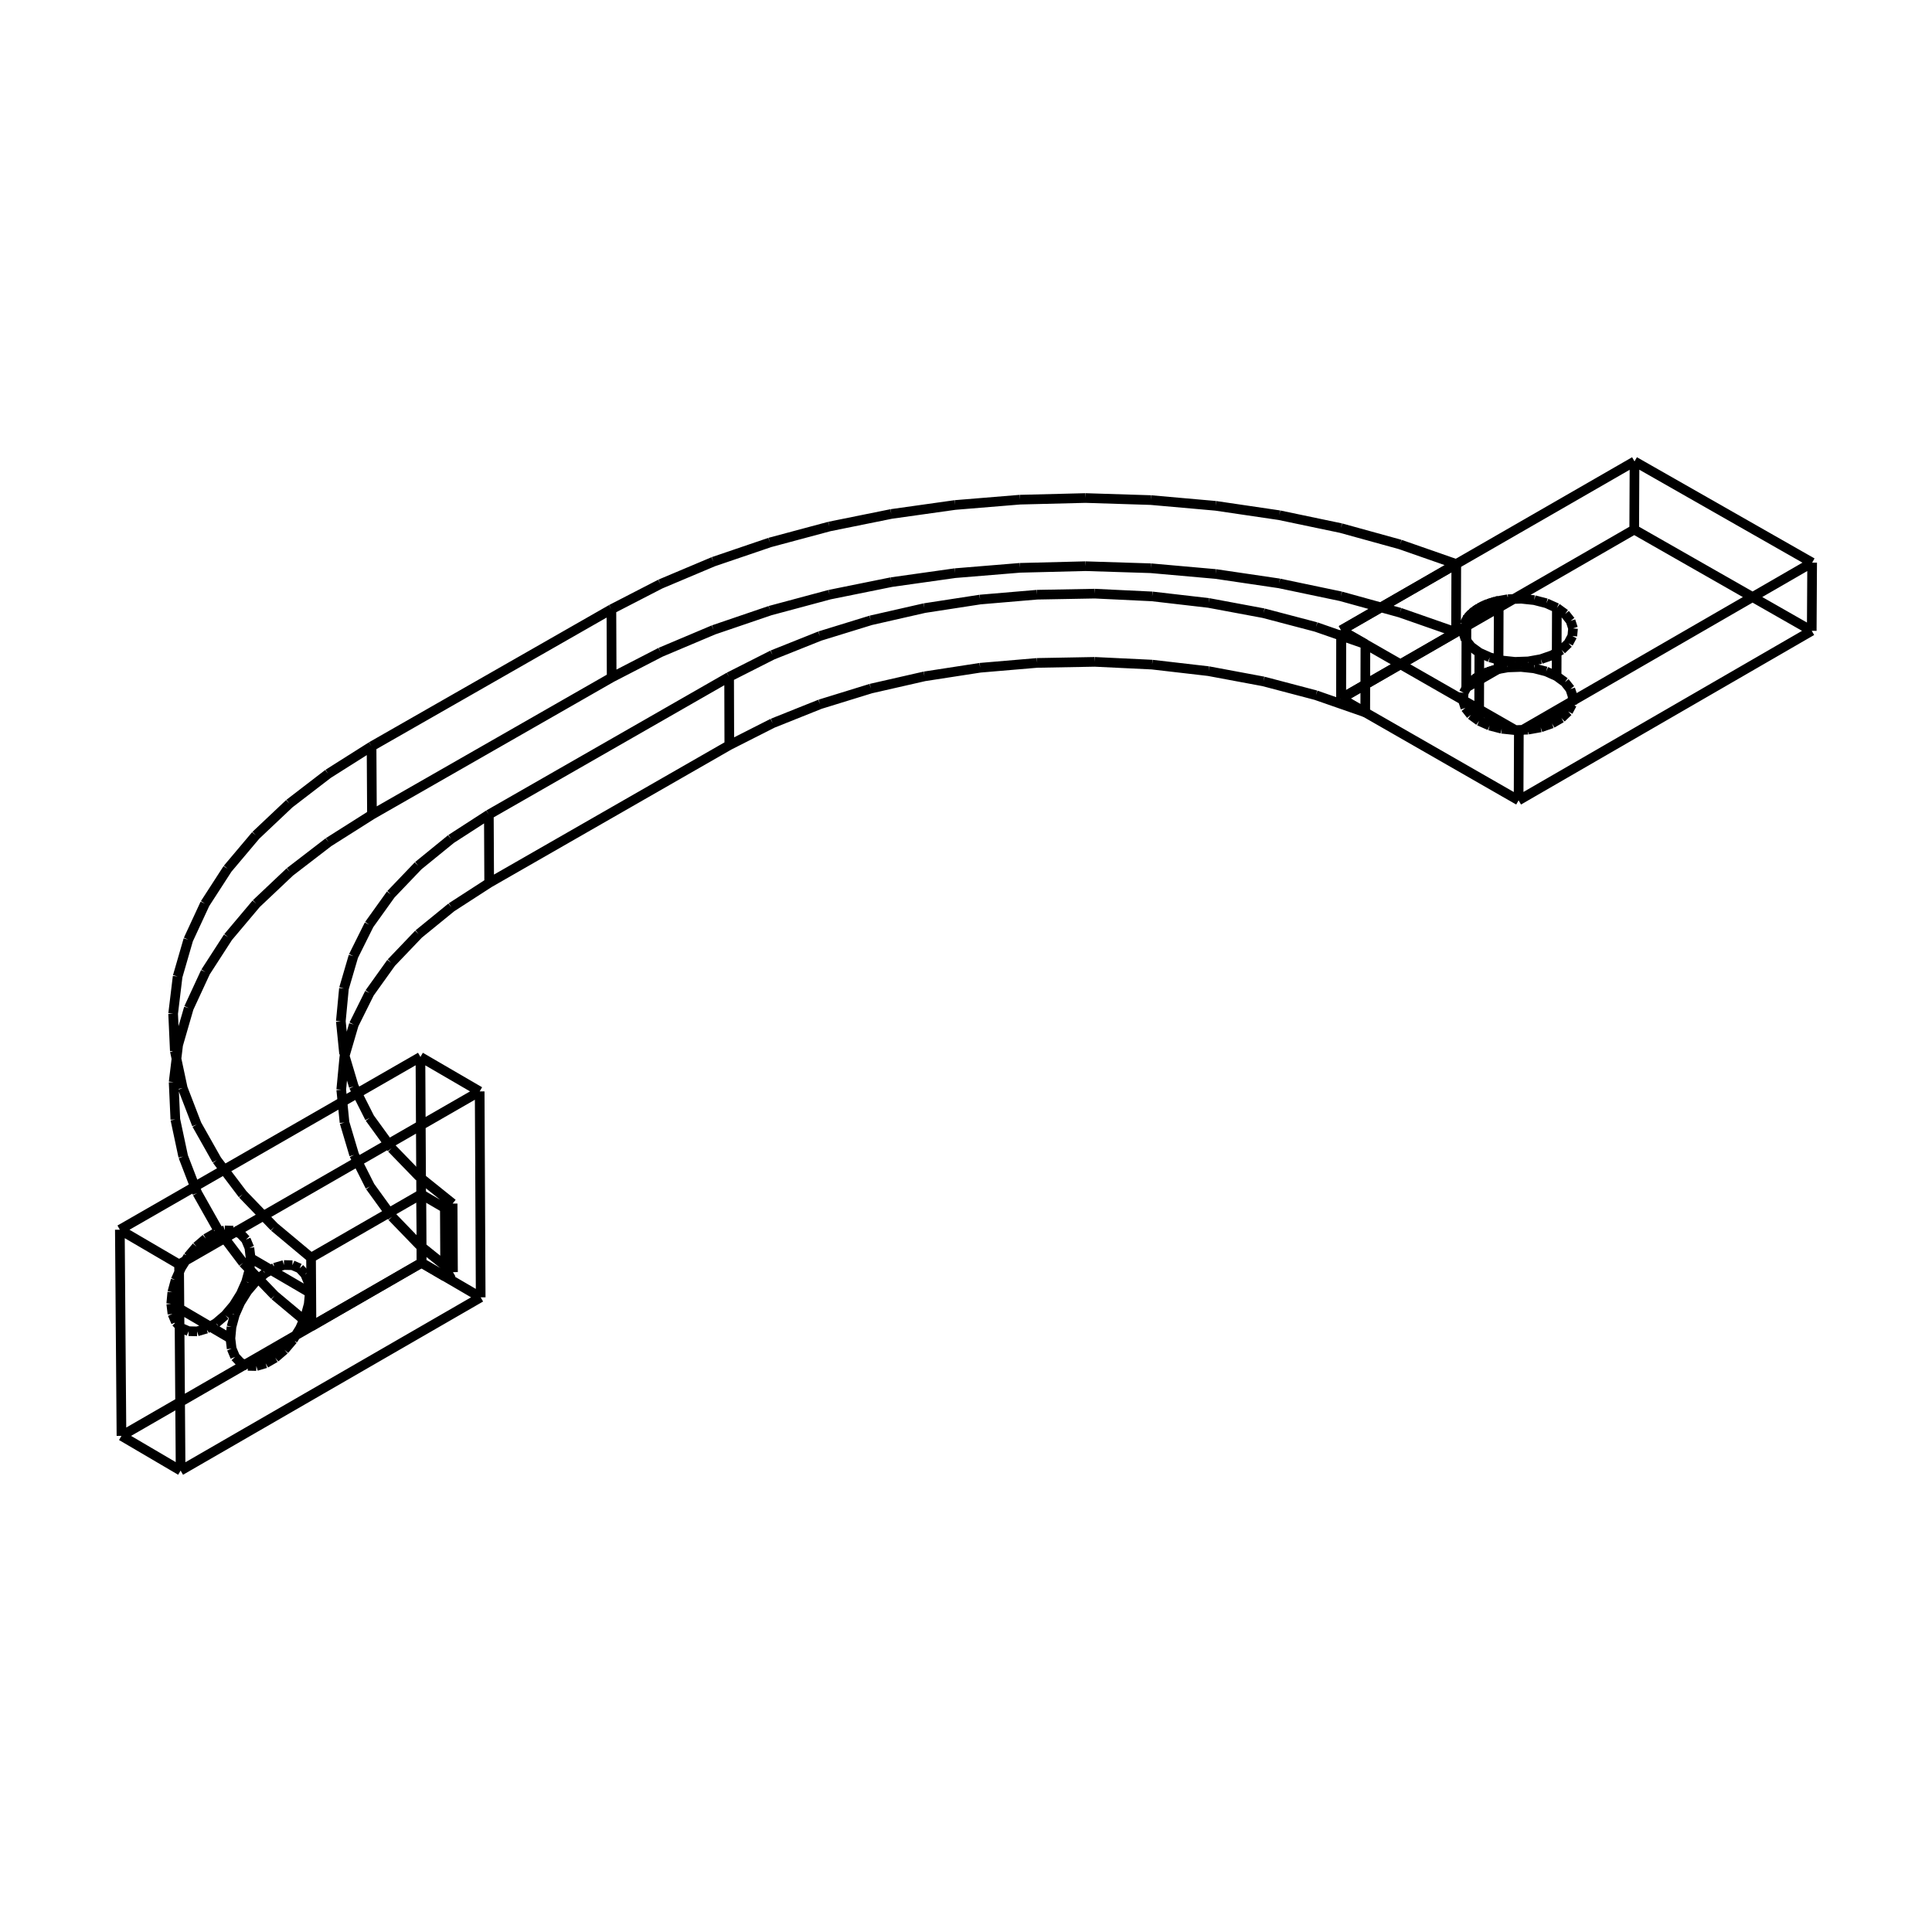
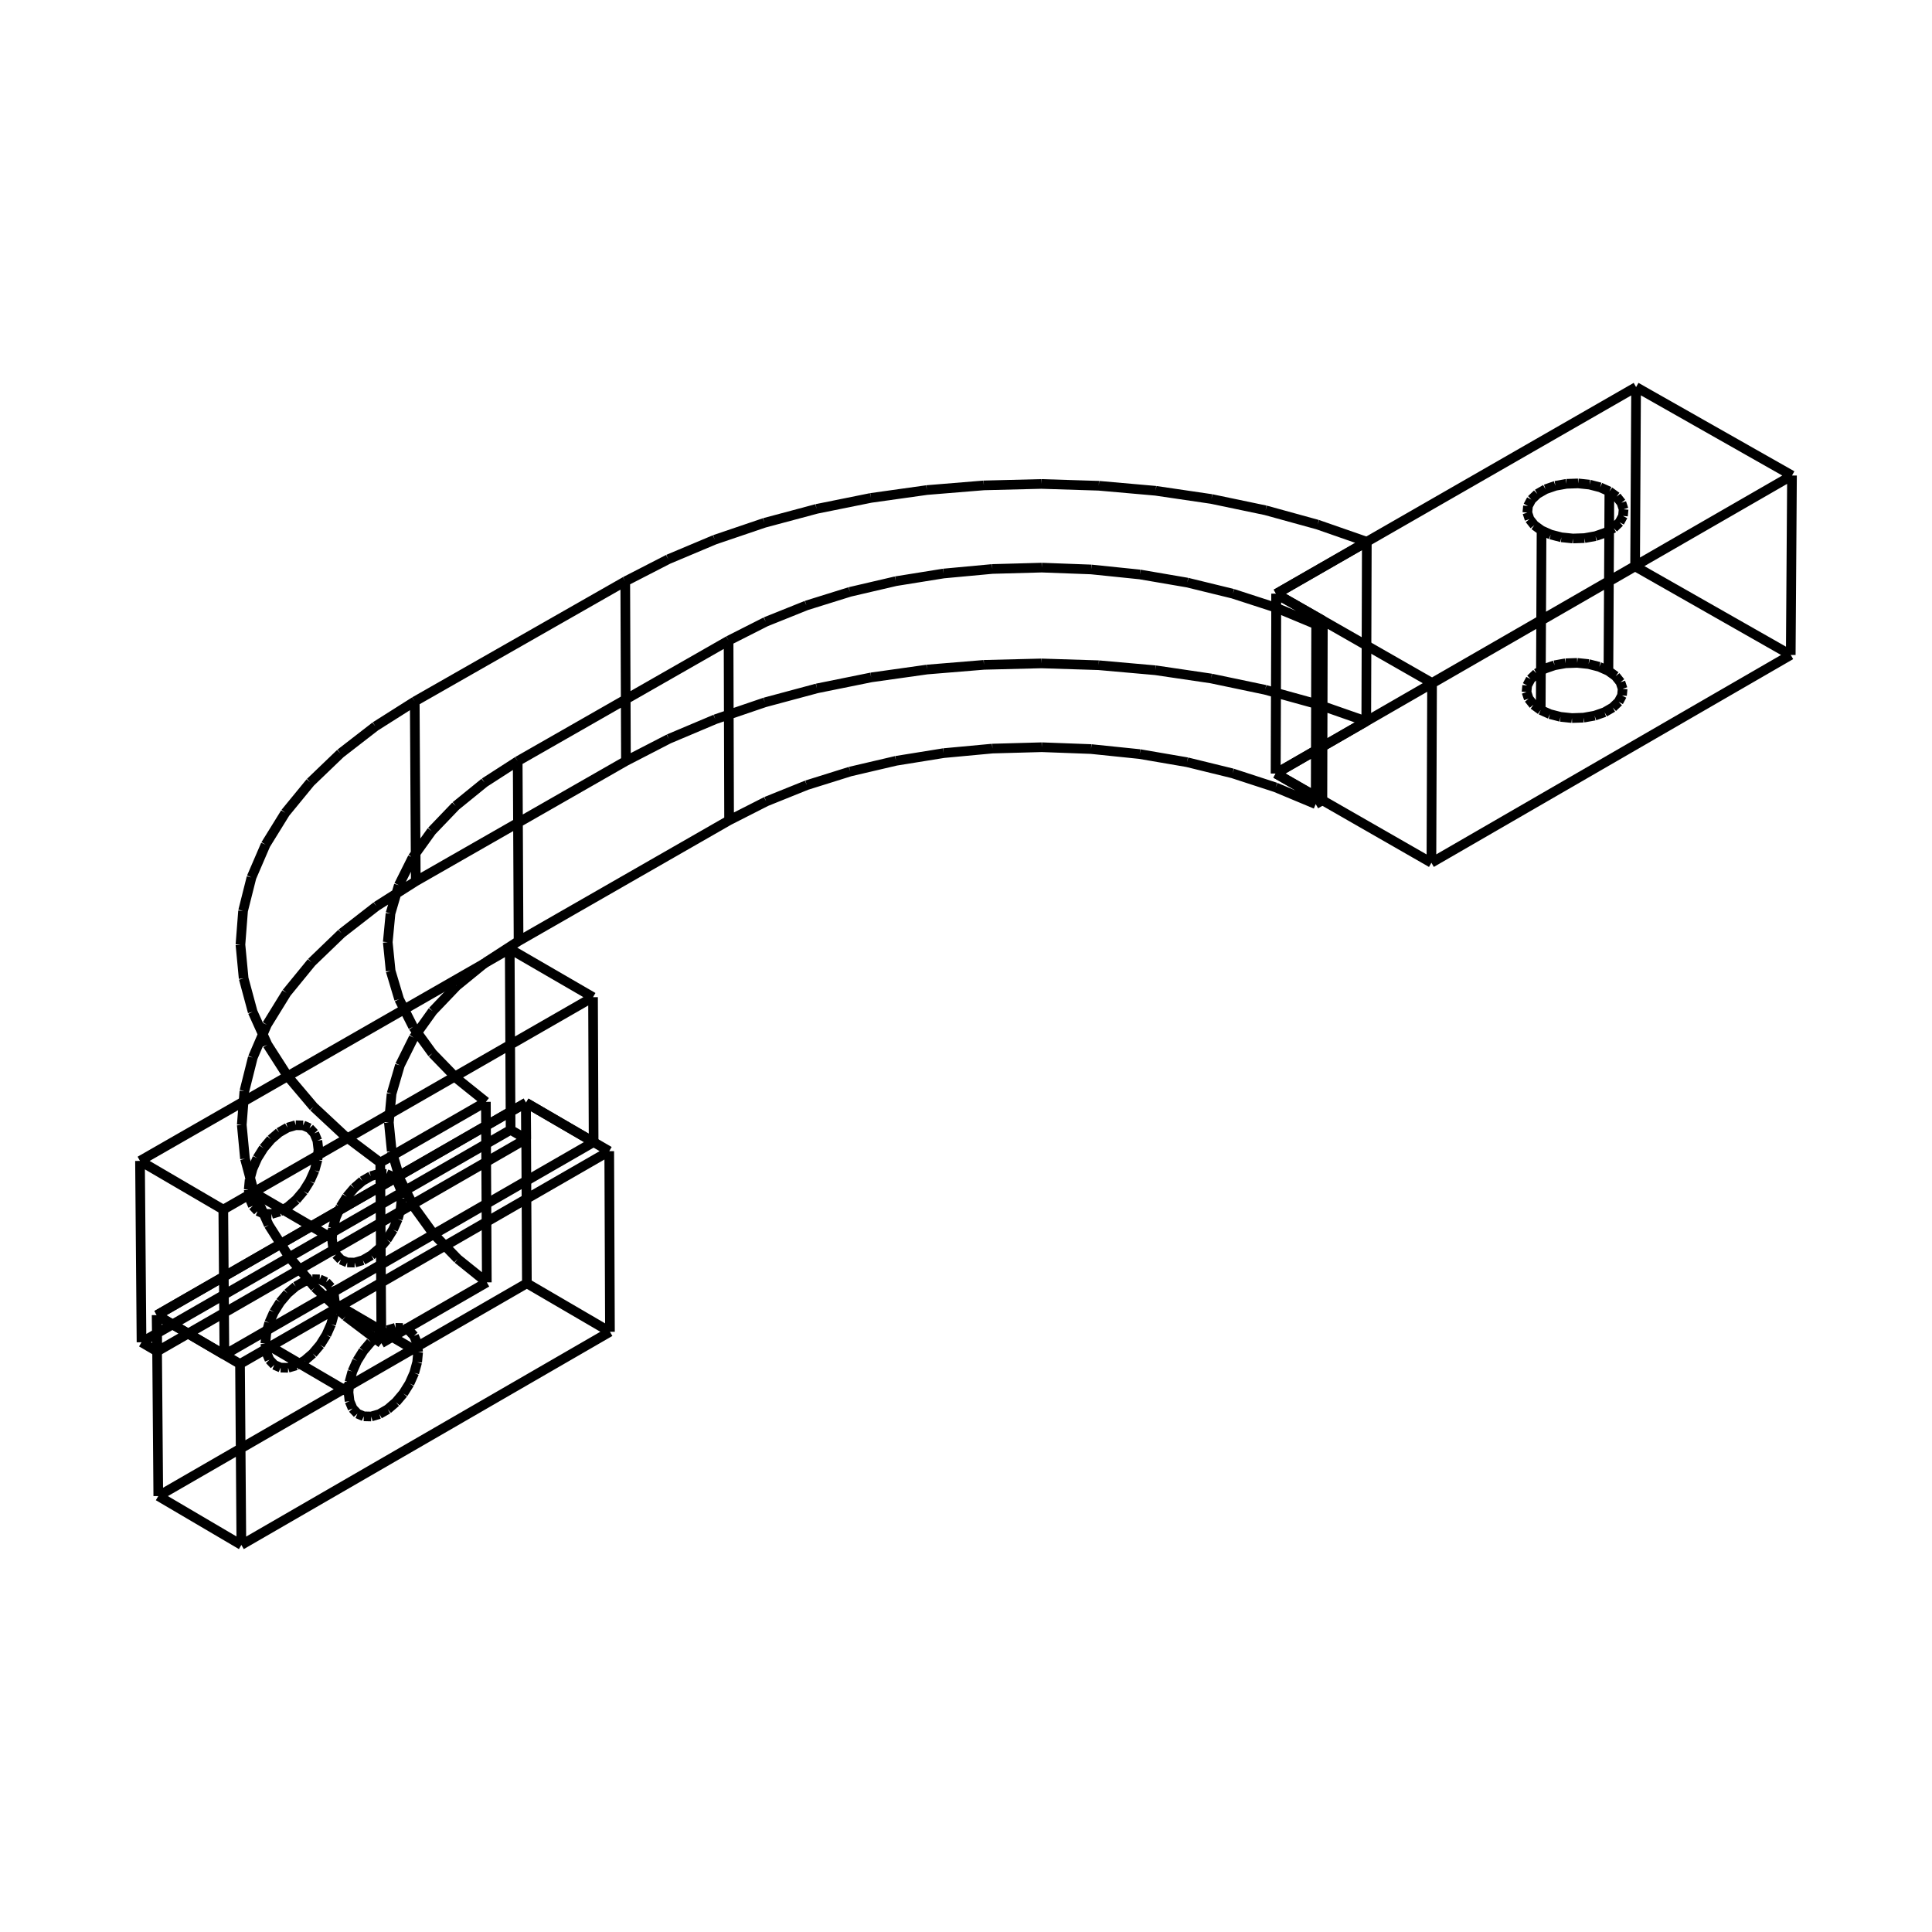
<svg xmlns="http://www.w3.org/2000/svg" viewBox="0 0 800 800">
-   <path d="M607.138,284.681 L620.503,276.969 M620.599,248.724 L620.503,276.969 M607.226,256.431 L620.599,248.724 M607.226,256.431 L607.138,284.681 M607.138,284.681 L609.304,282.169 M609.304,282.169 L612.353,279.983 M612.353,279.983 L616.144,278.223 M616.144,278.223 L620.503,276.969 M607.226,256.431 L609.393,253.92 M609.393,253.92 L612.444,251.736 M612.444,251.736 L616.237,249.977 M616.237,249.977 L620.599,248.724" stroke="black" stroke-width="4" fill="red" />
-   <path d="M202.559,365.586 L301.994,308.558 M187.567,526.758 L173.824,515.702 M173.824,515.702 L162.334,503.821 M162.334,503.821 L153.24,491.269 M153.24,491.269 L146.655,478.208 M146.655,478.208 L142.661,464.803 M142.661,464.803 L141.302,451.228 M141.302,451.228 L142.593,437.654 M142.593,437.654 L146.513,424.254 M146.513,424.254 L153.008,411.198 M153.008,411.198 L161.992,398.649 M161.992,398.649 L173.347,386.767 M173.347,386.767 L186.928,375.7 M186.928,375.7 L202.559,365.586 M184.344,528.618 L187.567,526.758 M184.344,528.618 L174.552,522.9 M174.552,522.9 L128.975,549.185 M154.019,337.333 L136.049,348.708 M136.049,348.708 L120.031,361.029 M120.031,361.029 L106.113,374.184 M106.113,374.184 L94.428,388.055 M94.428,388.055 L85.085,402.515 M85.085,402.515 L78.174,417.432 M78.174,417.432 L73.764,432.669 M73.764,432.669 L71.9,448.087 M71.9,448.087 L72.603,463.544 M72.603,463.544 L75.872,478.896 M75.872,478.896 L81.68,494 M81.68,494 L89.979,508.717 M89.979,508.717 L100.696,522.907 M100.696,522.907 L113.734,536.439 M113.734,536.439 L128.975,549.185 M253.276,280.532 L154.019,337.333 M602.925,261.794 L579.688,253.674 M579.688,253.674 L555.193,246.908 M555.193,246.908 L529.675,241.559 M529.675,241.559 L503.378,237.677 M503.378,237.677 L476.553,235.298 M476.553,235.298 L449.456,234.445 M449.456,234.445 L422.344,235.126 M422.344,235.126 L395.475,237.334 M395.475,237.334 L369.107,241.049 M369.107,241.049 L343.489,246.235 M343.489,246.235 L318.867,252.845 M318.867,252.845 L295.477,260.817 M295.477,260.817 L273.543,270.075 M273.543,270.075 L253.276,280.532 M602.925,261.794 L555.308,289.241 M555.308,289.241 L565.318,294.983 M301.994,308.558 L319.94,299.46 M319.94,299.46 L339.567,291.613 M339.567,291.613 L360.616,285.119 M360.616,285.119 L382.811,280.061 M382.811,280.061 L405.859,276.504 M405.859,276.504 L429.458,274.496 M429.458,274.496 L453.3,274.061 M453.3,274.061 L477.071,275.206 M477.071,275.206 L500.46,277.915 M500.46,277.915 L523.161,282.154 M523.161,282.154 L544.876,287.868 M544.876,287.868 L565.318,294.983 M202.559,365.586 L202.423,337.291 M301.994,308.558 L301.913,280.294 M202.423,337.291 L301.913,280.294 M187.567,526.758 L187.422,498.374 M187.422,498.374 L173.671,487.324 M173.671,487.324 L162.174,475.449 M162.174,475.449 L153.075,462.905 M153.075,462.905 L146.487,449.85 M146.487,449.85 L142.491,436.453 M142.491,436.453 L141.131,422.885 M141.131,422.885 L142.423,409.319 M142.423,409.319 L146.345,395.926 M146.345,395.926 L152.844,382.877 M152.844,382.877 L161.833,370.336 M161.833,370.336 L173.194,358.46 M173.194,358.46 L186.783,347.399 M186.783,347.399 L202.423,337.291 M184.197,500.233 L187.422,498.374 M184.344,528.618 L184.197,500.233 M174.399,494.518 L184.197,500.233 M174.399,494.518 L174.552,522.9 M174.399,494.518 L128.797,520.788 M128.797,520.788 L128.975,549.185 M153.856,309.054 L135.876,320.422 M135.876,320.422 L119.849,332.736 M119.849,332.736 L105.924,345.884 M105.924,345.884 L94.231,359.747 M94.231,359.747 L84.883,374.199 M84.883,374.199 L77.969,389.108 M77.969,389.108 L73.556,404.337 M73.556,404.337 L71.691,419.746 M71.691,419.746 L72.394,435.194 M72.394,435.194 L75.664,450.537 M75.664,450.537 L81.476,465.634 M81.476,465.634 L89.78,480.342 M89.78,480.342 L100.502,494.525 M100.502,494.525 L113.547,508.049 M113.547,508.049 L128.797,520.788 M154.019,337.333 L153.856,309.054 M253.276,280.532 L253.168,252.285 M253.168,252.285 L153.856,309.054 M603.011,233.557 L579.76,225.442 M579.76,225.442 L555.252,218.679 M555.252,218.679 L529.72,213.333 M529.72,213.333 L503.409,209.453 M503.409,209.453 L476.569,207.076 M476.569,207.076 L449.456,206.223 M449.456,206.223 L422.329,206.904 M422.329,206.904 L395.446,209.11 M395.446,209.11 L369.063,212.823 M369.063,212.823 L343.431,218.007 M343.431,218.007 L318.796,224.613 M318.796,224.613 L295.392,232.58 M295.392,232.58 L273.446,241.833 M273.446,241.833 L253.168,252.285 M603.011,233.557 L602.925,261.794 M555.308,289.241 L555.367,260.988 M603.011,233.557 L555.367,260.988 M565.383,266.727 L565.318,294.983 M555.367,260.988 L565.383,266.727 M301.913,280.294 L319.869,271.202 M319.869,271.202 L339.507,263.36 M339.507,263.36 L360.568,256.869 M360.568,256.869 L382.775,251.813 M382.775,251.813 L405.836,248.259 M405.836,248.259 L429.448,246.252 M429.448,246.252 L453.303,245.817 M453.303,245.817 L477.087,246.961 M477.087,246.961 L500.489,249.669 M500.489,249.669 L523.203,253.906 M523.203,253.906 L544.929,259.617 M544.929,259.617 L565.383,266.727" stroke="black" stroke-width="4" fill="red" />
-   <path d="M676.694,219.275 L676.82,191.062 M555.308,289.241 L555.367,260.988 M676.694,219.275 L555.308,289.241 M676.82,191.062 L555.367,260.988 M628.819,331.406 L628.92,303.13 M555.308,289.241 L628.819,331.406 M555.367,260.988 L628.92,303.13 M750.204,261.208 L750.371,232.971 M628.819,331.406 L750.204,261.208 M628.92,303.13 L750.371,232.971 M750.204,261.208 L676.694,219.275 M750.371,232.971 L676.82,191.062 M644.554,279.983 L644.663,251.736 M612.473,298.505 L612.564,270.247 M644.554,279.983 L647.959,282.467 M647.959,282.467 L650.235,285.345 M650.235,285.345 L651.249,288.45 M651.249,288.45 L650.943,291.602 M650.943,291.602 L649.333,294.617 M649.333,294.617 L646.513,297.321 M646.513,297.321 L642.646,299.555 M642.646,299.555 L637.957,301.19 M637.957,301.19 L632.719,302.13 M632.719,302.13 L627.236,302.321 M627.236,302.321 L621.828,301.751 M621.828,301.751 L616.81,300.454 M616.81,300.454 L612.473,298.505 M644.663,251.736 L648.07,254.218 M648.07,254.218 L650.347,257.095 M650.347,257.095 L651.362,260.198 M651.362,260.198 L651.056,263.348 M651.056,263.348 L649.445,266.362 M649.445,266.362 L646.623,269.063 M646.623,269.063 L642.754,271.296 M642.754,271.296 L638.062,272.93 M638.062,272.93 L632.821,273.87 M632.821,273.87 L627.336,274.061 M627.336,274.061 L621.925,273.491 M621.925,273.491 L616.903,272.195 M616.903,272.195 L612.564,270.247 M612.473,298.505 L609.069,296.018 M609.069,296.018 L606.797,293.138 M606.797,293.138 L605.788,290.032 M605.788,290.032 L606.099,286.88 M606.099,286.88 L607.714,283.867 M607.714,283.867 L610.537,281.166 M610.537,281.166 L614.404,278.935 M614.404,278.935 L619.09,277.303 M619.09,277.303 L624.324,276.365 M624.324,276.365 L629.801,276.174 M629.801,276.174 L635.203,276.743 M635.203,276.743 L640.218,278.037 M640.218,278.037 L644.554,279.983 M612.564,270.247 L609.158,267.762 M609.158,267.762 L606.885,264.883 M606.885,264.883 L605.875,261.779 M605.875,261.779 L606.187,258.629 M606.187,258.629 L607.802,255.617 M607.802,255.617 L610.627,252.918 M610.627,252.918 L614.496,250.688 M614.496,250.688 L619.185,249.057 M619.185,249.057 L624.421,248.119 M624.421,248.119 L629.901,247.929 M629.901,247.929 L635.307,248.497 M635.307,248.497 L640.325,249.791 M640.325,249.791 L644.663,251.736" stroke="black" stroke-width="4" fill="red" />
-   <path d="M199.041,537.2 L174.552,522.9 M74.786,608.938 L50.298,594.559 M199.041,537.2 L74.786,608.938 M174.552,522.9 L50.298,594.559 M74.158,523.554 L49.629,509.198 M74.786,608.938 L74.158,523.554 M50.298,594.559 L49.629,509.198 M198.623,451.934 L174.093,437.658 M74.158,523.554 L198.623,451.934 M49.629,509.198 L174.093,437.658 M198.623,451.934 L199.041,537.2 M174.093,437.658 L174.552,522.9 M128.282,535.267 L103.772,520.934 M95.414,554.212 L70.904,539.857 M128.282,535.267 L127.776,531.049 M127.776,531.049 L126.345,527.625 M126.345,527.625 L124.072,525.195 M124.072,525.195 L121.088,523.9 M121.088,523.9 L117.566,523.816 M117.566,523.816 L113.712,524.948 M113.712,524.948 L109.749,527.231 M109.749,527.231 L105.907,530.532 M105.907,530.532 L102.411,534.659 M102.411,534.659 L99.464,539.372 M99.464,539.372 L97.237,544.397 M97.237,544.397 L95.861,549.442 M95.861,549.442 L95.414,554.212 M103.772,520.934 L103.264,516.717 M103.264,516.717 L101.831,513.293 M101.831,513.293 L99.556,510.863 M99.556,510.863 L96.571,509.567 M96.571,509.567 L93.048,509.481 M93.048,509.481 L89.193,510.611 M89.193,510.611 L85.23,512.891 M85.23,512.891 L81.389,516.189 M81.389,516.189 L77.894,520.313 M77.894,520.313 L74.949,525.024 M74.949,525.024 L72.724,530.046 M72.724,530.046 L71.349,535.089 M71.349,535.089 L70.904,539.857 M95.414,554.212 L95.923,558.43 M95.923,558.43 L97.358,561.852 M97.358,561.852 L99.635,564.278 M99.635,564.278 L102.621,565.568 M102.621,565.568 L106.144,565.647 M106.144,565.647 L109.997,564.511 M109.997,564.511 L113.957,562.227 M113.957,562.227 L117.795,558.927 M117.795,558.927 L121.287,554.803 M121.287,554.803 L124.231,550.094 M124.231,550.094 L126.456,545.075 M126.456,545.075 L127.833,540.035 M127.833,540.035 L128.282,535.267 M70.904,539.857 L71.416,544.075 M71.416,544.075 L72.853,547.496 M72.853,547.496 L75.131,549.923 M75.131,549.923 L78.119,551.214 M78.119,551.214 L81.643,551.295 M81.643,551.295 L85.496,550.161 M85.496,550.161 L89.457,547.879 M89.457,547.879 L93.294,544.582 M93.294,544.582 L96.785,540.461 M96.785,540.461 L99.727,535.755 M99.727,535.755 L101.95,530.738 M101.95,530.738 L103.325,525.7 M103.325,525.7 L103.772,520.934" stroke="black" stroke-width="4" fill="red" />
+   <path d="M544.801,332.965 L547.576,331.363 M547.772,256.955 L547.576,331.363 M544.992,258.554 L547.772,256.955 M544.801,332.965 L544.992,258.554 M301.904,339.684 L317.278,331.87 M317.278,331.87 L334.068,325.104 M334.068,325.104 L352.061,319.469 M352.061,319.469 L371.03,315.034 M371.03,315.034 L390.737,311.856 M390.737,311.856 L410.935,309.973 M410.935,309.973 L431.37,309.408 M431.37,309.408 L451.785,310.169 M451.785,310.169 L471.926,312.246 M471.926,312.246 L491.54,315.613 M491.54,315.613 L510.379,320.23 M510.379,320.23 L528.208,326.037 M528.208,326.037 L544.801,332.965 M214.724,389.684 L301.904,339.684 M201.58,530.991 L189.531,521.297 M189.531,521.297 L179.457,510.881 M179.457,510.881 L171.484,499.876 M171.484,499.876 L165.711,488.424 M165.711,488.424 L162.208,476.672 M162.208,476.672 L161.017,464.77 M161.017,464.77 L162.149,452.869 M162.149,452.869 L165.586,441.121 M165.586,441.121 L171.28,429.673 M171.28,429.673 L179.157,418.672 M179.157,418.672 L189.112,408.254 M189.112,408.254 L201.019,398.551 M201.019,398.551 L214.724,389.684 M157.92,556.182 L201.58,530.991 M172.167,364.913 L155.893,375.249 M155.893,375.249 L141.457,386.469 M141.457,386.469 L129.002,398.465 M129.002,398.465 L118.654,411.121 M118.654,411.121 L110.518,424.313 M110.518,424.313 L104.679,437.912 M104.679,437.912 L101.198,451.785 M101.198,451.785 L100.114,465.794 M100.114,465.794 L101.443,479.803 M101.443,479.803 L105.174,493.671 M105.174,493.671 L111.277,507.261 M111.277,507.261 L119.694,520.436 M119.694,520.436 L130.345,533.065 M130.345,533.065 L143.129,545.021 M143.129,545.021 L157.92,556.182 M259.19,315.113 L172.167,364.913 M565.744,298.684 L545.37,291.565 M545.37,291.565 L523.894,285.633 M523.894,285.633 L501.522,280.943 M501.522,280.943 L478.466,277.539 M478.466,277.539 L454.947,275.454 M454.947,275.454 L431.19,274.706 M431.19,274.706 L407.42,275.303 M407.42,275.303 L383.863,277.239 M383.863,277.239 L360.744,280.496 M360.744,280.496 L338.284,285.043 M338.284,285.043 L316.697,290.838 M316.697,290.838 L296.189,297.827 M296.189,297.827 L276.959,305.944 M276.959,305.944 L259.19,315.113 M565.744,298.684 L528.264,320.288 M528.264,320.288 L547.576,331.363 M528.427,245.899 L547.772,256.955 M528.264,320.288 L528.427,245.899 M301.691,265.262 L317.091,257.462 M317.091,257.462 L333.908,250.707 M333.908,250.707 L351.931,245.081 M351.931,245.081 L370.932,240.654 M370.932,240.654 L390.672,237.481 M390.672,237.481 L410.903,235.601 M410.903,235.601 L431.372,235.037 M431.372,235.037 L451.822,235.797 M451.822,235.797 L471.996,237.87 M471.996,237.87 L491.642,241.232 M491.642,241.232 L510.513,245.841 M510.513,245.841 L528.371,251.639 M528.371,251.639 L544.992,258.554 M214.366,315.178 L301.691,265.262 M201.197,456.249 L189.128,446.572 M189.128,446.572 L179.037,436.173 M179.037,436.173 L171.051,425.186 M171.051,425.186 L165.268,413.753 M165.268,413.753 L161.76,402.021 M161.76,402.021 L160.567,390.138 M160.567,390.138 L161.701,378.257 M161.701,378.257 L165.144,366.528 M165.144,366.528 L170.848,355.1 M170.848,355.1 L178.738,344.117 M178.738,344.117 L188.711,333.717 M188.711,333.717 L200.638,324.03 M200.638,324.03 L214.366,315.178 M157.463,481.398 L201.197,456.249 M171.738,290.449 L155.437,300.767 M155.437,300.767 L140.976,311.969 M140.976,311.969 L128.5,323.945 M128.5,323.945 L118.134,336.579 M118.134,336.579 L109.985,349.749 M109.985,349.749 L104.136,363.325 M104.136,363.325 L100.649,377.175 M100.649,377.175 L99.563,391.161 M99.563,391.161 L100.893,405.146 M100.893,405.146 L104.63,418.991 M104.63,418.991 L110.743,432.558 M110.743,432.558 L119.174,445.712 M119.174,445.712 L129.843,458.32 M129.843,458.32 L142.647,470.256 M142.647,470.256 L157.463,481.398 M258.906,240.733 L171.738,290.449 M565.97,224.332 L545.562,217.225 M545.562,217.225 L524.051,211.302 M524.051,211.302 L501.641,206.62 M501.641,206.62 L478.547,203.223 M478.547,203.223 L454.989,201.141 M454.989,201.141 L431.192,200.394 M431.192,200.394 L407.382,200.99 M407.382,200.99 L383.786,202.923 M383.786,202.923 L360.629,206.174 M360.629,206.174 L338.132,210.714 M338.132,210.714 L316.509,216.499 M316.509,216.499 L295.967,223.476 M295.967,223.476 L276.705,231.58 M276.705,231.58 L258.906,240.733 M565.97,224.332 L528.427,245.899 M301.904,339.684 L301.691,265.262 M214.724,389.684 L214.366,315.178 M201.58,530.991 L201.197,456.249 M157.92,556.182 L157.463,481.398 M172.167,364.913 L171.738,290.449 M259.19,315.113 L258.906,240.733 M565.97,224.332 L565.744,298.684" stroke="black" stroke-width="4" fill="red" />
+   <path d="M677.062,234.522 L677.471,160.278 M528.264,320.288 L528.427,245.899 M677.062,234.522 L528.264,320.288 M677.471,160.278 L528.427,245.899 M592.715,357.248 L592.986,282.797 M528.264,320.288 L592.715,357.248 M528.427,245.899 L592.986,282.797 M741.511,271.198 L742.028,196.892 M592.715,357.248 L741.511,271.198 M592.986,282.797 L742.028,196.892 M741.511,271.198 L677.062,234.522 M742.028,196.892 L677.471,160.278 M666.015,277.812 L666.406,203.495 M637.981,293.998 L638.326,219.653 M666.015,277.812 L669.001,279.983 M669.001,279.983 L671.001,282.498 M671.001,282.498 L671.896,285.211 M671.896,285.211 L671.636,287.965 M671.636,287.965 L670.235,290.6 M670.235,290.6 L667.773,292.962 M667.773,292.962 L664.394,294.915 M664.394,294.915 L660.294,296.343 M660.294,296.343 L655.711,297.165 M655.711,297.165 L650.913,297.332 M650.913,297.332 L646.178,296.834 M646.178,296.834 L641.782,295.7 M641.782,295.7 L637.981,293.998 M666.406,203.495 L669.398,205.662 M669.398,205.662 L671.401,208.172 M671.401,208.172 L672.298,210.881 M672.298,210.881 L672.038,213.631 M672.038,213.631 L670.634,216.261 M670.634,216.261 L668.168,218.619 M668.168,218.619 L664.783,220.569 M664.783,220.569 L660.676,221.995 M660.676,221.995 L656.086,222.815 M656.086,222.815 L651.28,222.981 M651.28,222.981 L646.537,222.484 M646.537,222.484 L642.134,221.353 M642.134,221.353 L638.326,219.653 M637.981,293.998 L634.995,291.824 M634.995,291.824 L632.999,289.307 M632.999,289.307 L632.108,286.593 M632.108,286.593 L632.373,283.839 M632.373,283.839 L633.779,281.206 M633.779,281.206 L636.243,278.846 M636.243,278.846 L639.622,276.896 M639.622,276.896 L643.72,275.47 M643.72,275.47 L648.298,274.65 M648.298,274.65 L653.092,274.484 M653.092,274.484 L657.822,274.981 M657.822,274.981 L662.215,276.112 M662.215,276.112 L666.015,277.812 M638.326,219.653 L635.336,217.483 M635.336,217.483 L633.336,214.971 M633.336,214.971 L632.444,212.261 M632.444,212.261 L632.709,209.512 M632.709,209.512 L634.117,206.883 M634.117,206.883 L636.585,204.527 M636.585,204.527 L639.97,202.581 M639.97,202.581 L644.074,201.157 M644.074,201.157 L648.661,200.338 M648.661,200.338 L653.462,200.172 M653.462,200.172 L658.2,200.668 M658.2,200.668 L662.6,201.798 M662.6,201.798 L666.406,203.495" stroke="black" stroke-width="4" fill="red" />
+   <path d="M92.465,500.874 L57.972,480.706 M245.56,412.908 L211.065,392.899 M92.465,500.874 L245.56,412.908 M57.972,480.706 L211.065,392.899 M65.051,559.587 L64.928,544.587 M92.92,560.998 L64.928,544.587 M92.92,560.998 L92.465,500.874 M58.599,555.802 L57.972,480.706 M65.051,559.587 L58.599,555.802 M245.56,412.908 L245.807,472.915 M245.807,472.915 L217.813,456.633 M217.813,456.633 L217.885,471.604 M217.885,471.604 L211.432,467.849 M211.065,392.899 L211.432,467.849 M245.807,472.915 L92.92,560.998 M137.452,512.742 L137.846,508.547 M137.846,508.547 L139.056,504.111 M139.056,504.111 L141.014,499.695 M141.014,499.695 L143.603,495.553 M143.603,495.553 L146.675,491.928 M146.675,491.928 L150.05,489.03 M150.05,489.03 L153.531,487.028 M153.531,487.028 L156.916,486.038 M156.916,486.038 L160.009,486.117 M160.009,486.117 L162.629,487.26 M162.629,487.26 L164.625,489.401 M164.625,489.401 L165.88,492.414 M165.88,492.414 L166.323,496.125 M166.323,496.125 L165.927,500.318 M165.927,500.318 L164.716,504.749 M164.716,504.749 L162.76,509.161 M162.76,509.161 L160.173,513.299 M160.173,513.299 L157.105,516.921 M157.105,516.921 L153.734,519.818 M153.734,519.818 L150.255,521.822 M150.255,521.822 L146.871,522.815 M146.871,522.815 L143.778,522.741 M143.778,522.741 L141.156,521.602 M141.156,521.602 L139.157,519.465 M139.157,519.465 L137.898,516.453 M137.898,516.453 L137.452,512.742 M217.885,471.604 L65.051,559.587 M64.928,544.587 L217.813,456.633 M211.432,467.849 L58.599,555.802 M137.452,512.742 L102.988,492.604 M102.988,492.604 L103.437,496.314 M103.437,496.314 L104.698,499.325 M104.698,499.325 L106.7,501.463 M106.7,501.463 L109.324,502.603 M109.324,502.603 L112.419,502.68 M112.419,502.68 L115.804,501.69 M115.804,501.69 L119.282,499.69 M119.282,499.69 L122.653,496.796 M122.653,496.796 L125.719,493.178 M125.719,493.178 L128.304,489.045 M128.304,489.045 L130.257,484.636 M130.257,484.636 L131.465,480.208 M131.465,480.208 L131.858,476.017 M131.858,476.017 L131.413,472.308 M131.413,472.308 L130.154,469.294 M130.154,469.294 L128.156,467.153 M128.156,467.153 L125.534,466.008 M125.534,466.008 L122.44,465.927 M122.44,465.927 L119.054,466.914 M119.054,466.914 L115.573,468.912 M115.573,468.912 L112.199,471.806 M112.199,471.806 L109.129,475.428 M109.129,475.428 L106.541,479.565 M106.541,479.565 L104.586,483.979 M104.586,483.979 L103.379,488.411 M103.379,488.411 L102.988,492.604" stroke="black" stroke-width="4" fill="red" />
+   <path d="M99.385,564.788 L64.928,544.587 M252.273,476.676 L217.813,456.633 M99.385,564.788 L252.273,476.676 M64.928,544.587 L217.813,456.633 M252.571,551.464 L218.169,531.388 M252.273,476.676 L252.571,551.464 M217.813,456.633 L218.169,531.388 M99.942,639.722 L65.542,619.487 M252.571,551.464 L99.942,639.722 M218.169,531.388 L65.542,619.487 M99.942,639.722 L99.385,564.788 M65.542,619.487 L64.928,544.587 M144.306,576.515 L109.876,556.344 M173.137,559.871 L138.707,539.73 M144.306,576.515 L144.75,580.216 M144.75,580.216 L146.007,583.217 M146.007,583.217 L148.003,585.344 M148.003,585.344 L150.621,586.473 M150.621,586.473 L153.71,586.54 M153.71,586.54 L157.09,585.541 M157.09,585.541 L160.564,583.534 M160.564,583.534 L163.93,580.636 M163.93,580.636 L166.994,577.015 M166.994,577.015 L169.578,572.882 M169.578,572.882 L171.532,568.477 M171.532,568.477 L172.742,564.054 M172.742,564.054 L173.137,559.871 M109.876,556.344 L110.324,560.043 M110.324,560.043 L111.583,563.044 M111.583,563.044 L113.582,565.171 M113.582,565.171 L116.202,566.302 M116.202,566.302 L119.292,566.371 M119.292,566.371 L122.672,565.375 M122.672,565.375 L126.146,563.372 M126.146,563.372 L129.512,560.478 M129.512,560.478 L132.575,556.861 M132.575,556.861 L135.157,552.732 M135.157,552.732 L137.108,548.33 M137.108,548.33 L138.315,543.91 M138.315,543.91 L138.707,539.73 M173.137,559.871 L172.696,556.171 M172.696,556.171 L171.443,553.168 M171.443,553.168 L169.451,551.038 M169.451,551.038 L166.834,549.904 M166.834,549.904 L163.746,549.833 M163.746,549.833 L160.366,550.829 M160.366,550.829 L156.889,552.834 M156.889,552.834 L153.519,555.733 M153.519,555.733 L150.451,559.356 M150.451,559.356 L147.864,563.493 M147.864,563.493 L145.909,567.903 M145.909,567.903 L144.7,572.33 M144.7,572.33 L144.306,576.515 M138.707,539.73 L138.263,536.031 M138.263,536.031 L137.007,533.028 M137.007,533.028 L135.012,530.897 M135.012,530.897 L132.394,529.762 M132.394,529.762 L129.304,529.688 M129.304,529.688 L125.923,530.681 M125.923,530.681 L122.447,532.683 M122.447,532.683 L119.077,535.578 M119.077,535.578 L116.011,539.197 M116.011,539.197 L113.426,543.33 M113.426,543.33 L111.474,547.737 M111.474,547.737 L110.267,552.161 M110.267,552.161 L109.876,556.344" stroke="black" stroke-width="4" fill="red" />
</svg>
